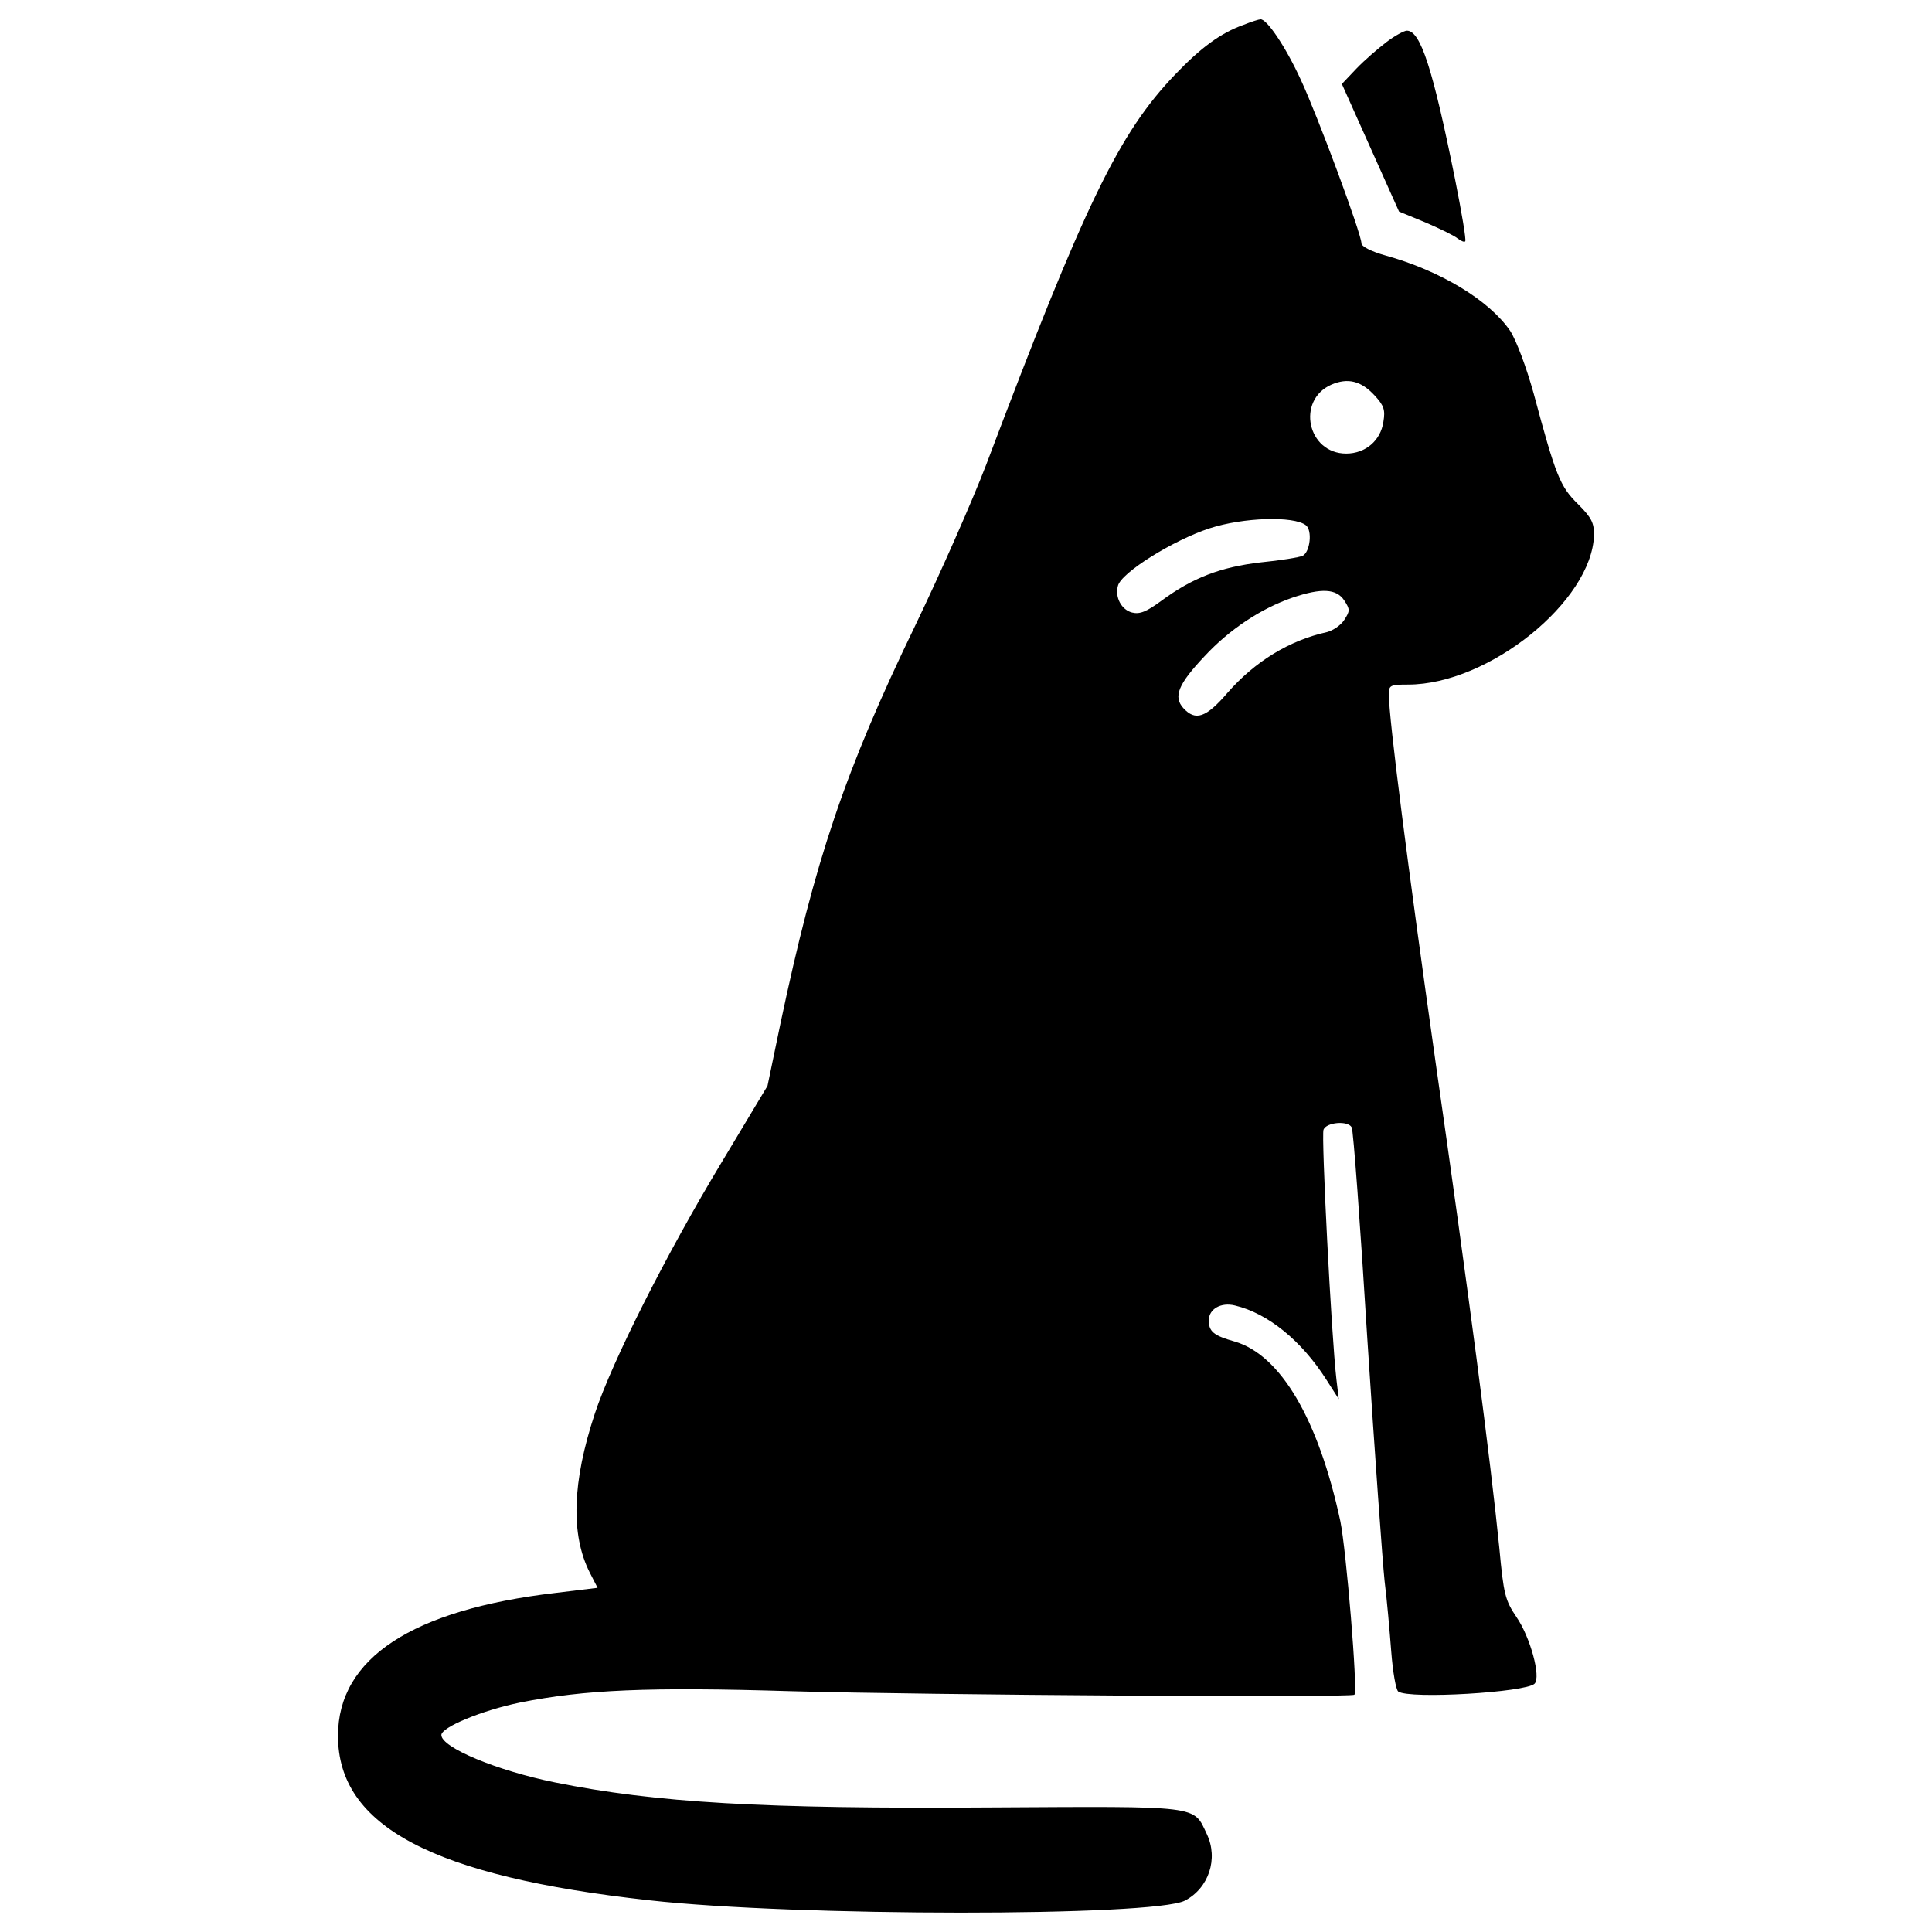
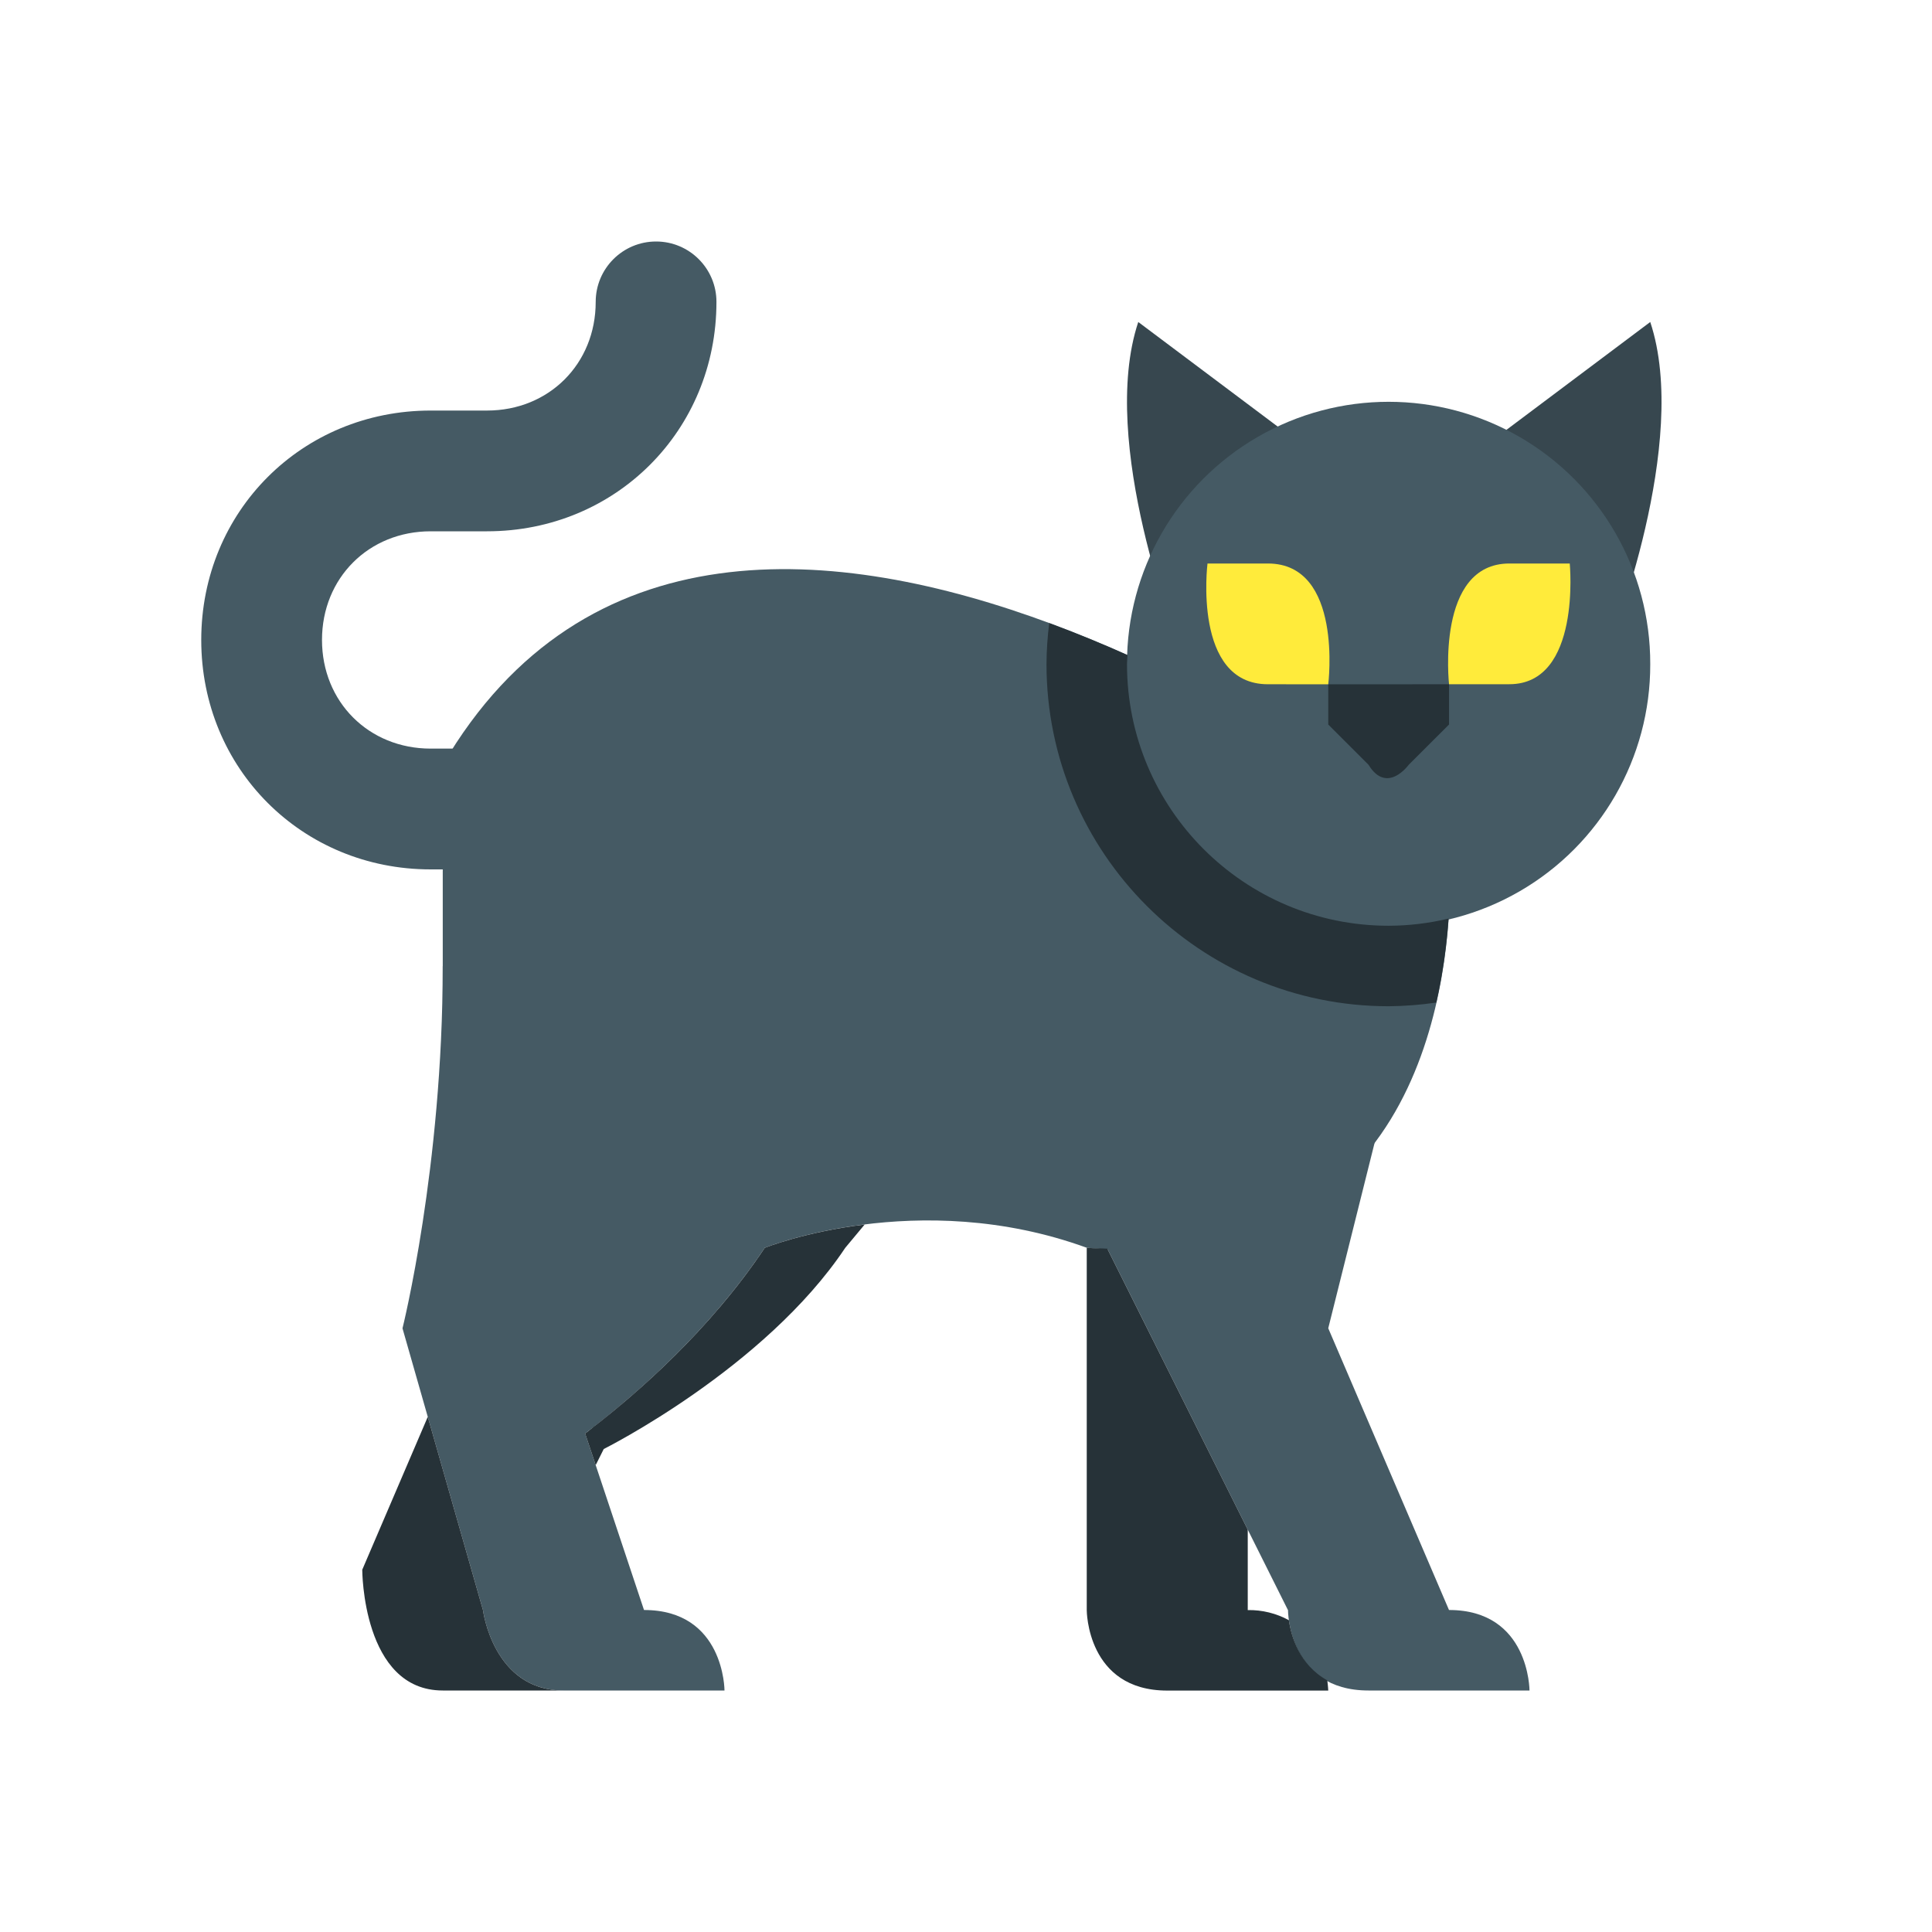
- <svg xmlns="http://www.w3.org/2000/svg" version="1.1" x="0px" y="0px" viewBox="0 0 1000 1000" enable-background="new 0 0 1000 1000" xml:space="preserve">
-   <g>
-     <g transform="translate(0,511) scale(0.1,-0.1)">
-       <path d="M6436.9,4981.6c-119.6-42.6-222.9-119.6-354.6-257.4c-291.8-304-468.2-670.8-978.9-2022.5c-70.9-184.4-235.1-557.3-366.8-830.9c-364.8-753.9-518.8-1216-697.1-2059l-66.9-322.2l-237.1-395.2c-285.8-474.2-567.5-1031.5-656.6-1301.1c-117.5-354.7-125.7-626.2-26.3-822.8l40.5-79l-216.8-26.3c-743.8-87.1-1126.8-338.4-1126.8-739.7c0-468.1,490.4-727.6,1609.1-851.2c757.9-85.1,2612.3-85.1,2774.4-2c123.6,64.8,174.3,216.8,113.5,344.5c-70.9,150-24.3,143.9-1124.8,137.8c-1171.4-8.1-1728.7,24.3-2249.5,129.7c-299.9,60.8-587.7,180.4-587.7,245.2c0,40.5,210.8,127.7,407.4,168.2c334.4,66.9,664.7,81.1,1398.4,58.8c719.4-20.3,2908.2-34.5,2920.3-18.2c18.2,22.3-42.6,749.8-72.9,897.8c-113.5,529-310.1,861.3-547.2,930.2c-107.4,30.4-133.8,50.7-133.8,109.4c0,58.8,62.8,95.2,135.8,77c170.2-40.5,344.5-182.4,472.2-383l64.8-101.3l-12.1,101.3c-26.4,227-79.1,1262.6-66.9,1293c14.2,38.5,125.7,48.6,145.9,12.2c8.1-10.1,44.6-504.6,81.1-1098.4c38.5-593.8,79-1155.2,89.2-1250.4c12.1-95.2,26.3-259.4,34.4-364.8c8.1-105.4,24.3-198.6,36.5-206.7c58.7-40.5,660.7-4.1,705.2,40.5c34.5,34.5-22.3,241.2-93.2,344.5c-58.8,87.1-66.9,117.5-89.2,358.7c-44.6,447.9-160.1,1331.5-328.3,2502.9C7286,632.4,7188.7,1390.4,7188.7,1516c0,46.6,6.1,50.7,99.3,50.7c417.5,0,952.5,431.7,962.6,774.2c0,62.8-12.2,89.2-83.1,160.1c-93.2,91.2-115.5,147.9-229,571.5c-38.5,137.8-89.2,273.6-121.6,324.3c-107.4,158.1-360.8,312.1-646.5,391.1c-72.9,20.3-123.6,46.6-123.6,62.8c0,48.6-227,660.7-314.1,847.1c-77,168.2-176.3,316.2-208.8,312.1C6515.9,5009.9,6477.4,4997.8,6436.9,4981.6z M7115.8,3062.3c48.6-52.7,54.7-75,44.6-135.8c-14.2-97.3-93.2-164.2-192.5-164.2c-200.6,0-259.4,275.6-77,356.7C6975.9,3155.6,7044.9,3139.4,7115.8,3062.3z M6759.1,2391.5c34.5-26.3,22.3-137.8-16.2-158.1c-16.2-8.1-115.5-24.3-218.9-34.4c-206.7-24.3-350.6-79.1-512.7-198.6c-77-56.7-111.5-70.9-152-60.8c-54.7,14.2-89.2,79-73,137.8c16.2,68.9,287.8,237.1,474.2,297.9C6434.8,2432.1,6696.3,2440.2,6759.1,2391.5z M6957.7,2002.4c30.4-46.6,30.4-54.7,0-101.3c-18.2-28.4-58.8-54.7-89.2-62.8c-194.5-42.6-372.9-152-514.8-314.1c-111.5-129.7-166.2-147.9-229-79c-52.7,58.8-26.4,123.6,109.4,267.5c129.7,139.8,291.8,247.2,456,304C6840.1,2067.3,6917.2,2063.2,6957.7,2002.4z" />
-       <path d="M7176.6,4892.4c-42.6-32.4-113.5-93.2-156.1-137.8l-75-79l147.9-330.3l148-330.3l137.8-56.7c75-32.4,149.9-68.9,166.2-83.1c16.2-12.2,34.4-20.3,38.5-14.2c6.1,6.1-18.3,150-52.7,322.2c-115.5,573.5-178.4,768.1-249.3,768.1C7267.8,4951.2,7219.1,4924.8,7176.6,4892.4z" />
-     </g>
-   </g>
+ <svg xmlns="http://www.w3.org/2000/svg" t="1652347024959" class="icon" viewBox="0 0 1024 1024" version="1.1" p-id="6217" width="200" height="200">
+   <defs>
+     <style type="text/css" />
+   </defs>
+   <path d="M603.307 170.667l85.333 64-64 106.667s-42.667-106.667-21.333-170.667zM874.667 170.667l-85.333 64 64 106.667s42.667-106.667 21.333-170.667z" fill="#37474F" p-id="6218" />
+   <path d="M576 640l106.667 213.419S682.667 896 725.333 896h85.333s0-42.667-42.667-42.667l-64-149.333 42.667-170.667-170.667 106.667zM213.333 704.043l42.667 149.376S261.333 896 298.667 896h85.333s0-42.667-42.667-42.667l-42.667-127.979-85.333-21.312z" fill="#455A64" p-id="6219" />
+   <path d="M405.333 661.376c-42.667 64-106.667 106.667-106.667 106.667l-85.333-64s21.333-85.333 21.333-192l170.667 149.333z" fill="#455A64" p-id="6220" />
+   <path d="M576 661.333c-89.664-32.597-170.667 0.043-170.667 0.043L234.667 661.333V405.333c149.333-256 533.333 42.667 533.333 42.667s0.747 8.171 0.555 21.312C767.787 526.635 749.547 678.677 576 661.333z" fill="#455A64" p-id="6221" />
+   <path d="M258.133 460.8h-29.867c-68.181 0-121.6-53.419-121.6-121.6s53.419-121.6 121.6-121.6h29.867c32.832 0 57.6-24.768 57.6-57.6a32 32 0 0 1 64 0c0 68.181-53.419 121.6-121.6 121.6h-29.867c-32.832 0-57.6 24.747-57.6 57.579s24.768 57.6 57.6 57.6h29.867a32 32 0 0 1 0 64.021z" fill="#455A64" p-id="6222" />
+   <path d="M736 352m-138.667 0a138.667 138.667 0 1 0 277.333 0 138.667 138.667 0 1 0-277.333 0Z" fill="#455A64" p-id="6223" />
+   <path d="M256 853.419l-29.269-102.464L192 832s0 64 42.667 64h64c-37.333 0-42.667-42.581-42.667-42.581zM683.157 858.752A43.819 43.819 0 0 0 661.333 853.376v-42.645l-74.432-148.907c-3.691-0.235-7.061-0.107-10.901-0.491v192.128s0 42.581 42.667 42.581h85.333s-0.085-2.24-0.512-5.419c-14.869-8.213-19.2-23.68-20.331-31.872zM405.333 661.376c-29.163 43.755-67.883 77.12-89.707 94.101 0 0-1.28 0.896-2.368 1.877a19.2 19.2 0 0 1-0.789 0.597l0.021 0.043c-1.152 0.917-2.24 1.664-2.368 1.771l5.611 16.768 4.267-8.533s85.333-42.624 128-106.624l10.304-12.373c-32.149 4.011-52.971 12.373-52.971 12.373zM736 490.667a138.667 138.667 0 0 1-138.667-138.667c0-1.621 0.192-3.179 0.256-4.8a663.552 663.552 0 0 0-41.472-16.96A178.347 178.347 0 0 0 554.667 352c0 100.011 81.344 181.333 181.333 181.333a182.827 182.827 0 0 0 25.259-1.963c3.669-16.192 5.611-31.445 6.507-44.501A137.877 137.877 0 0 1 736 490.667zM746.667 405.333s-11.563 16-21.333 0l-21.333-21.312v-21.333L768.021 362.667v21.333L746.667 405.333z" fill="#263238" p-id="6224" />
+   <path d="M832 298.667s6.229 63.979-32 63.979L768.021 362.667s-7.125-64 31.979-64H832zM640 298.688S632.021 362.667 672 362.667l32 0.021S712.021 298.667 672 298.667l-32 0.021z" fill="#FFEB3B" p-id="6225" />
</svg>
